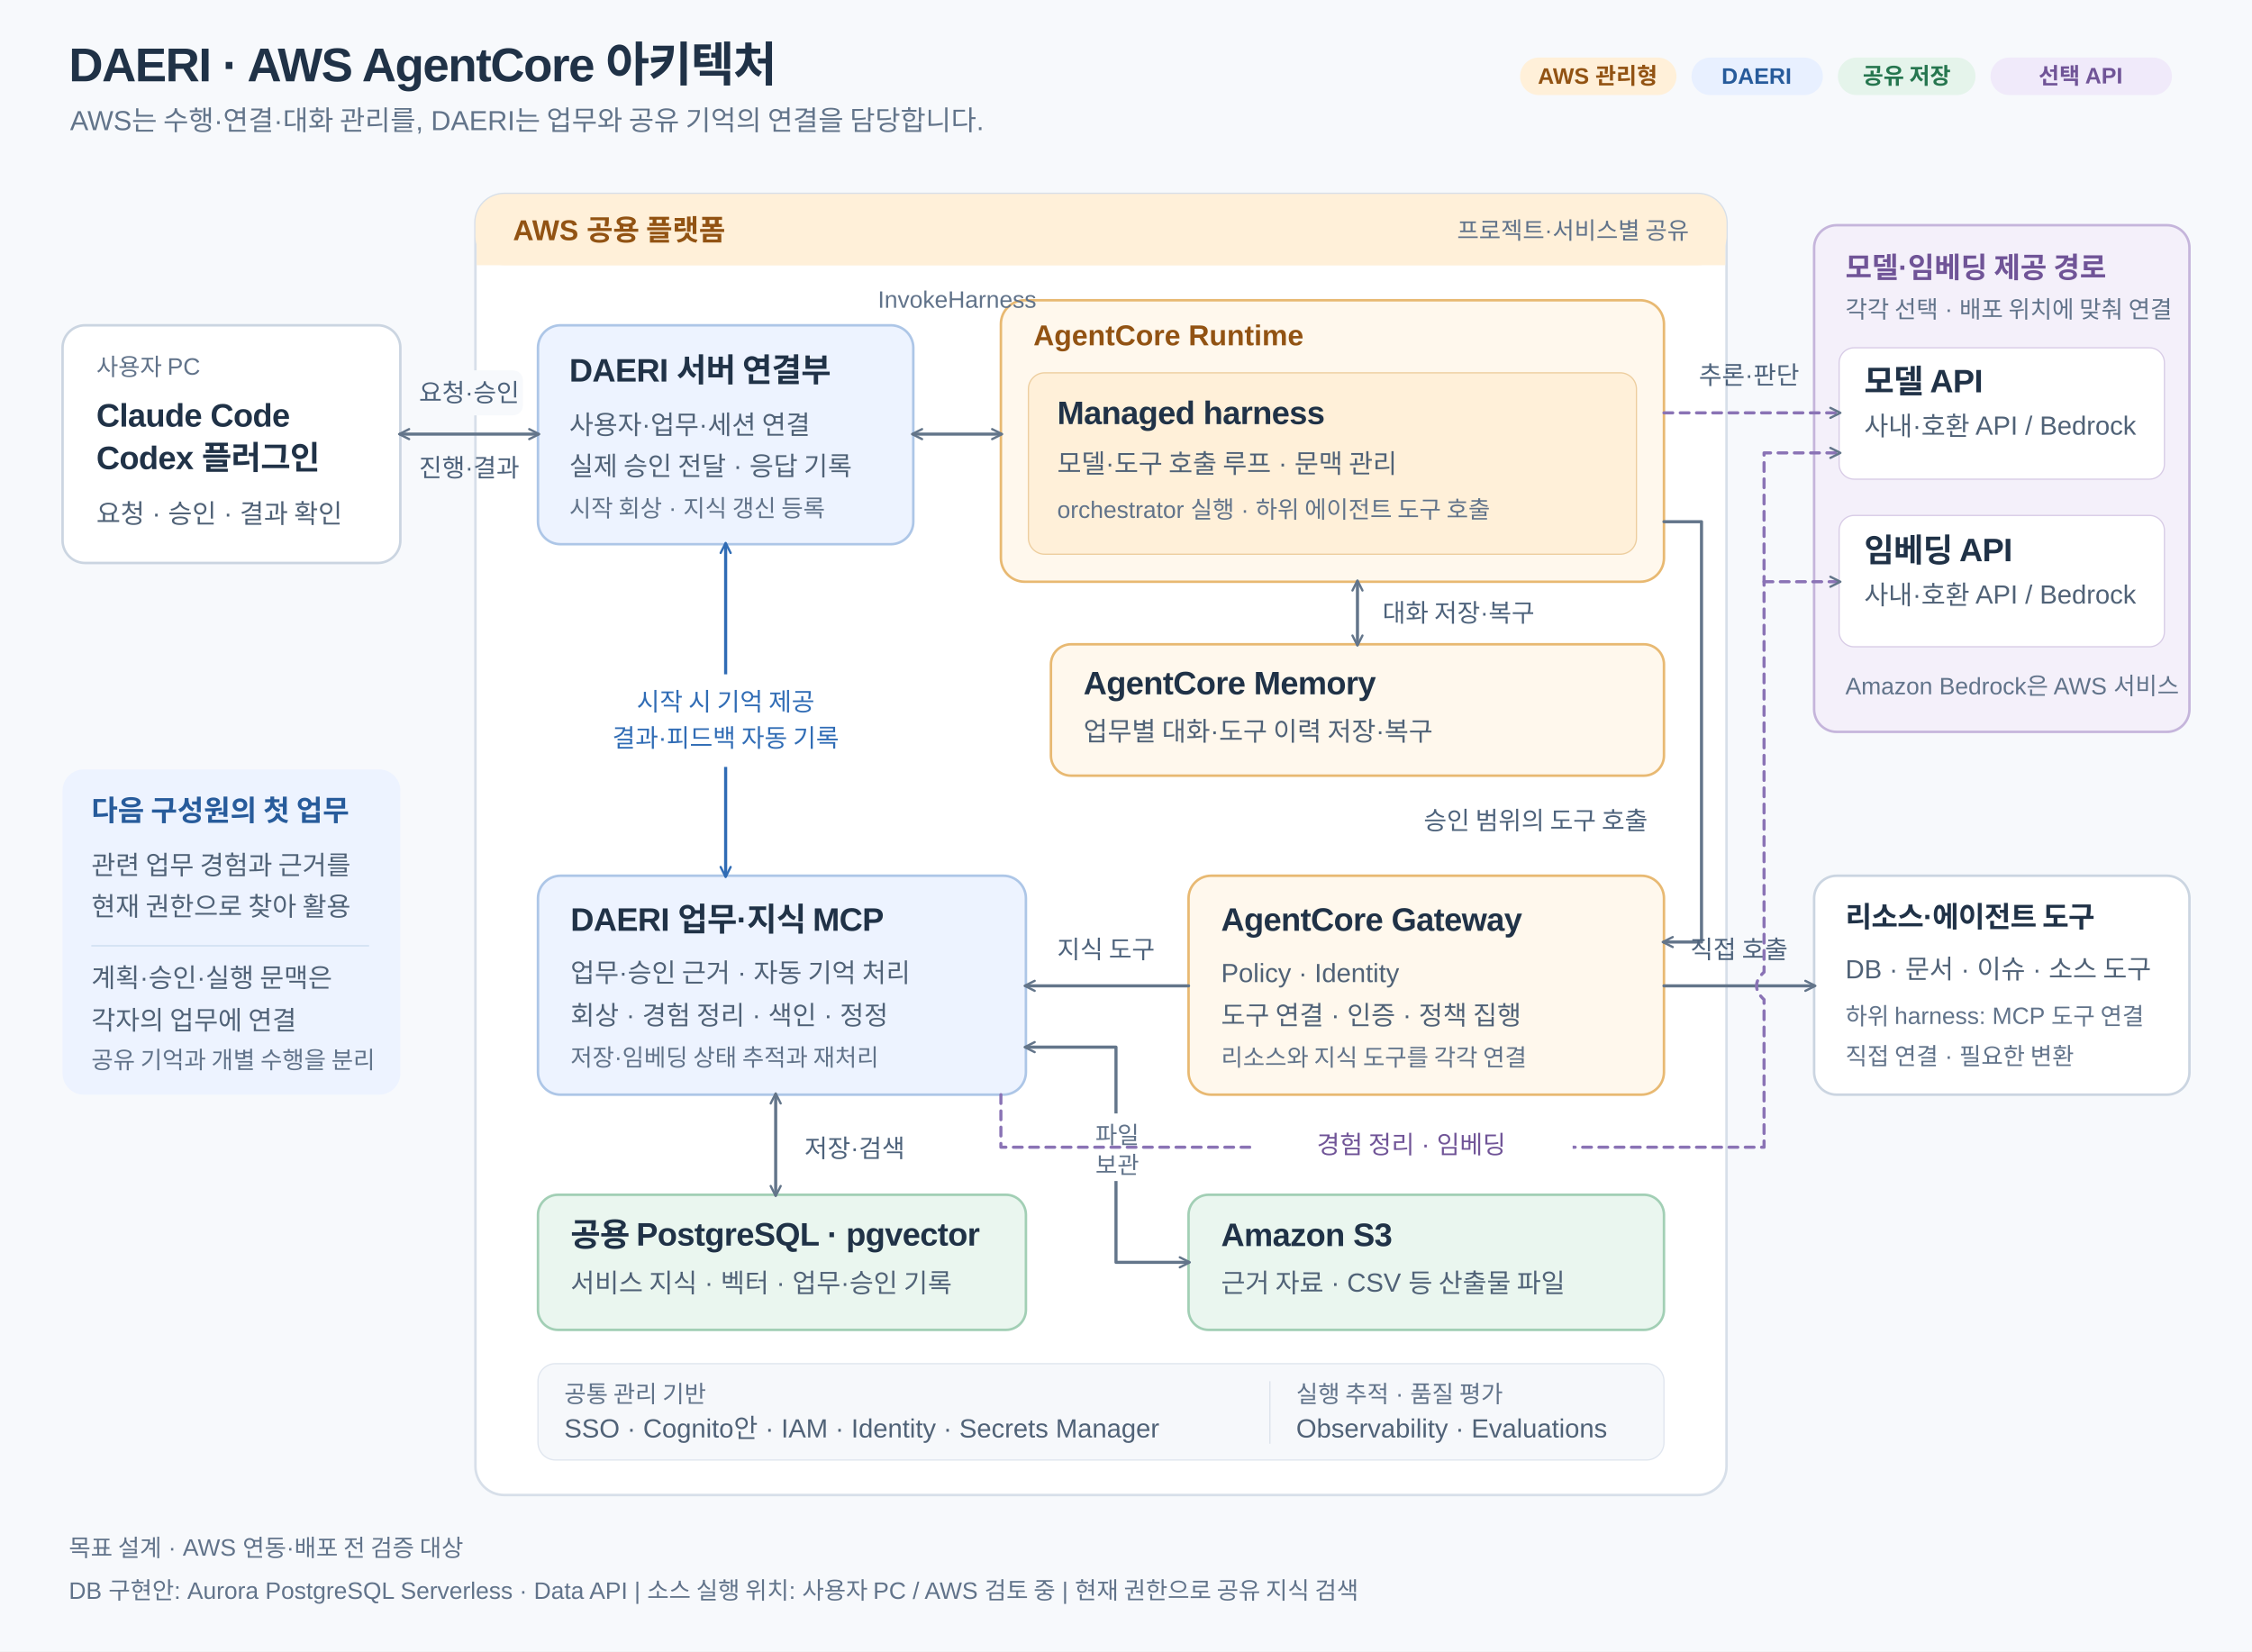
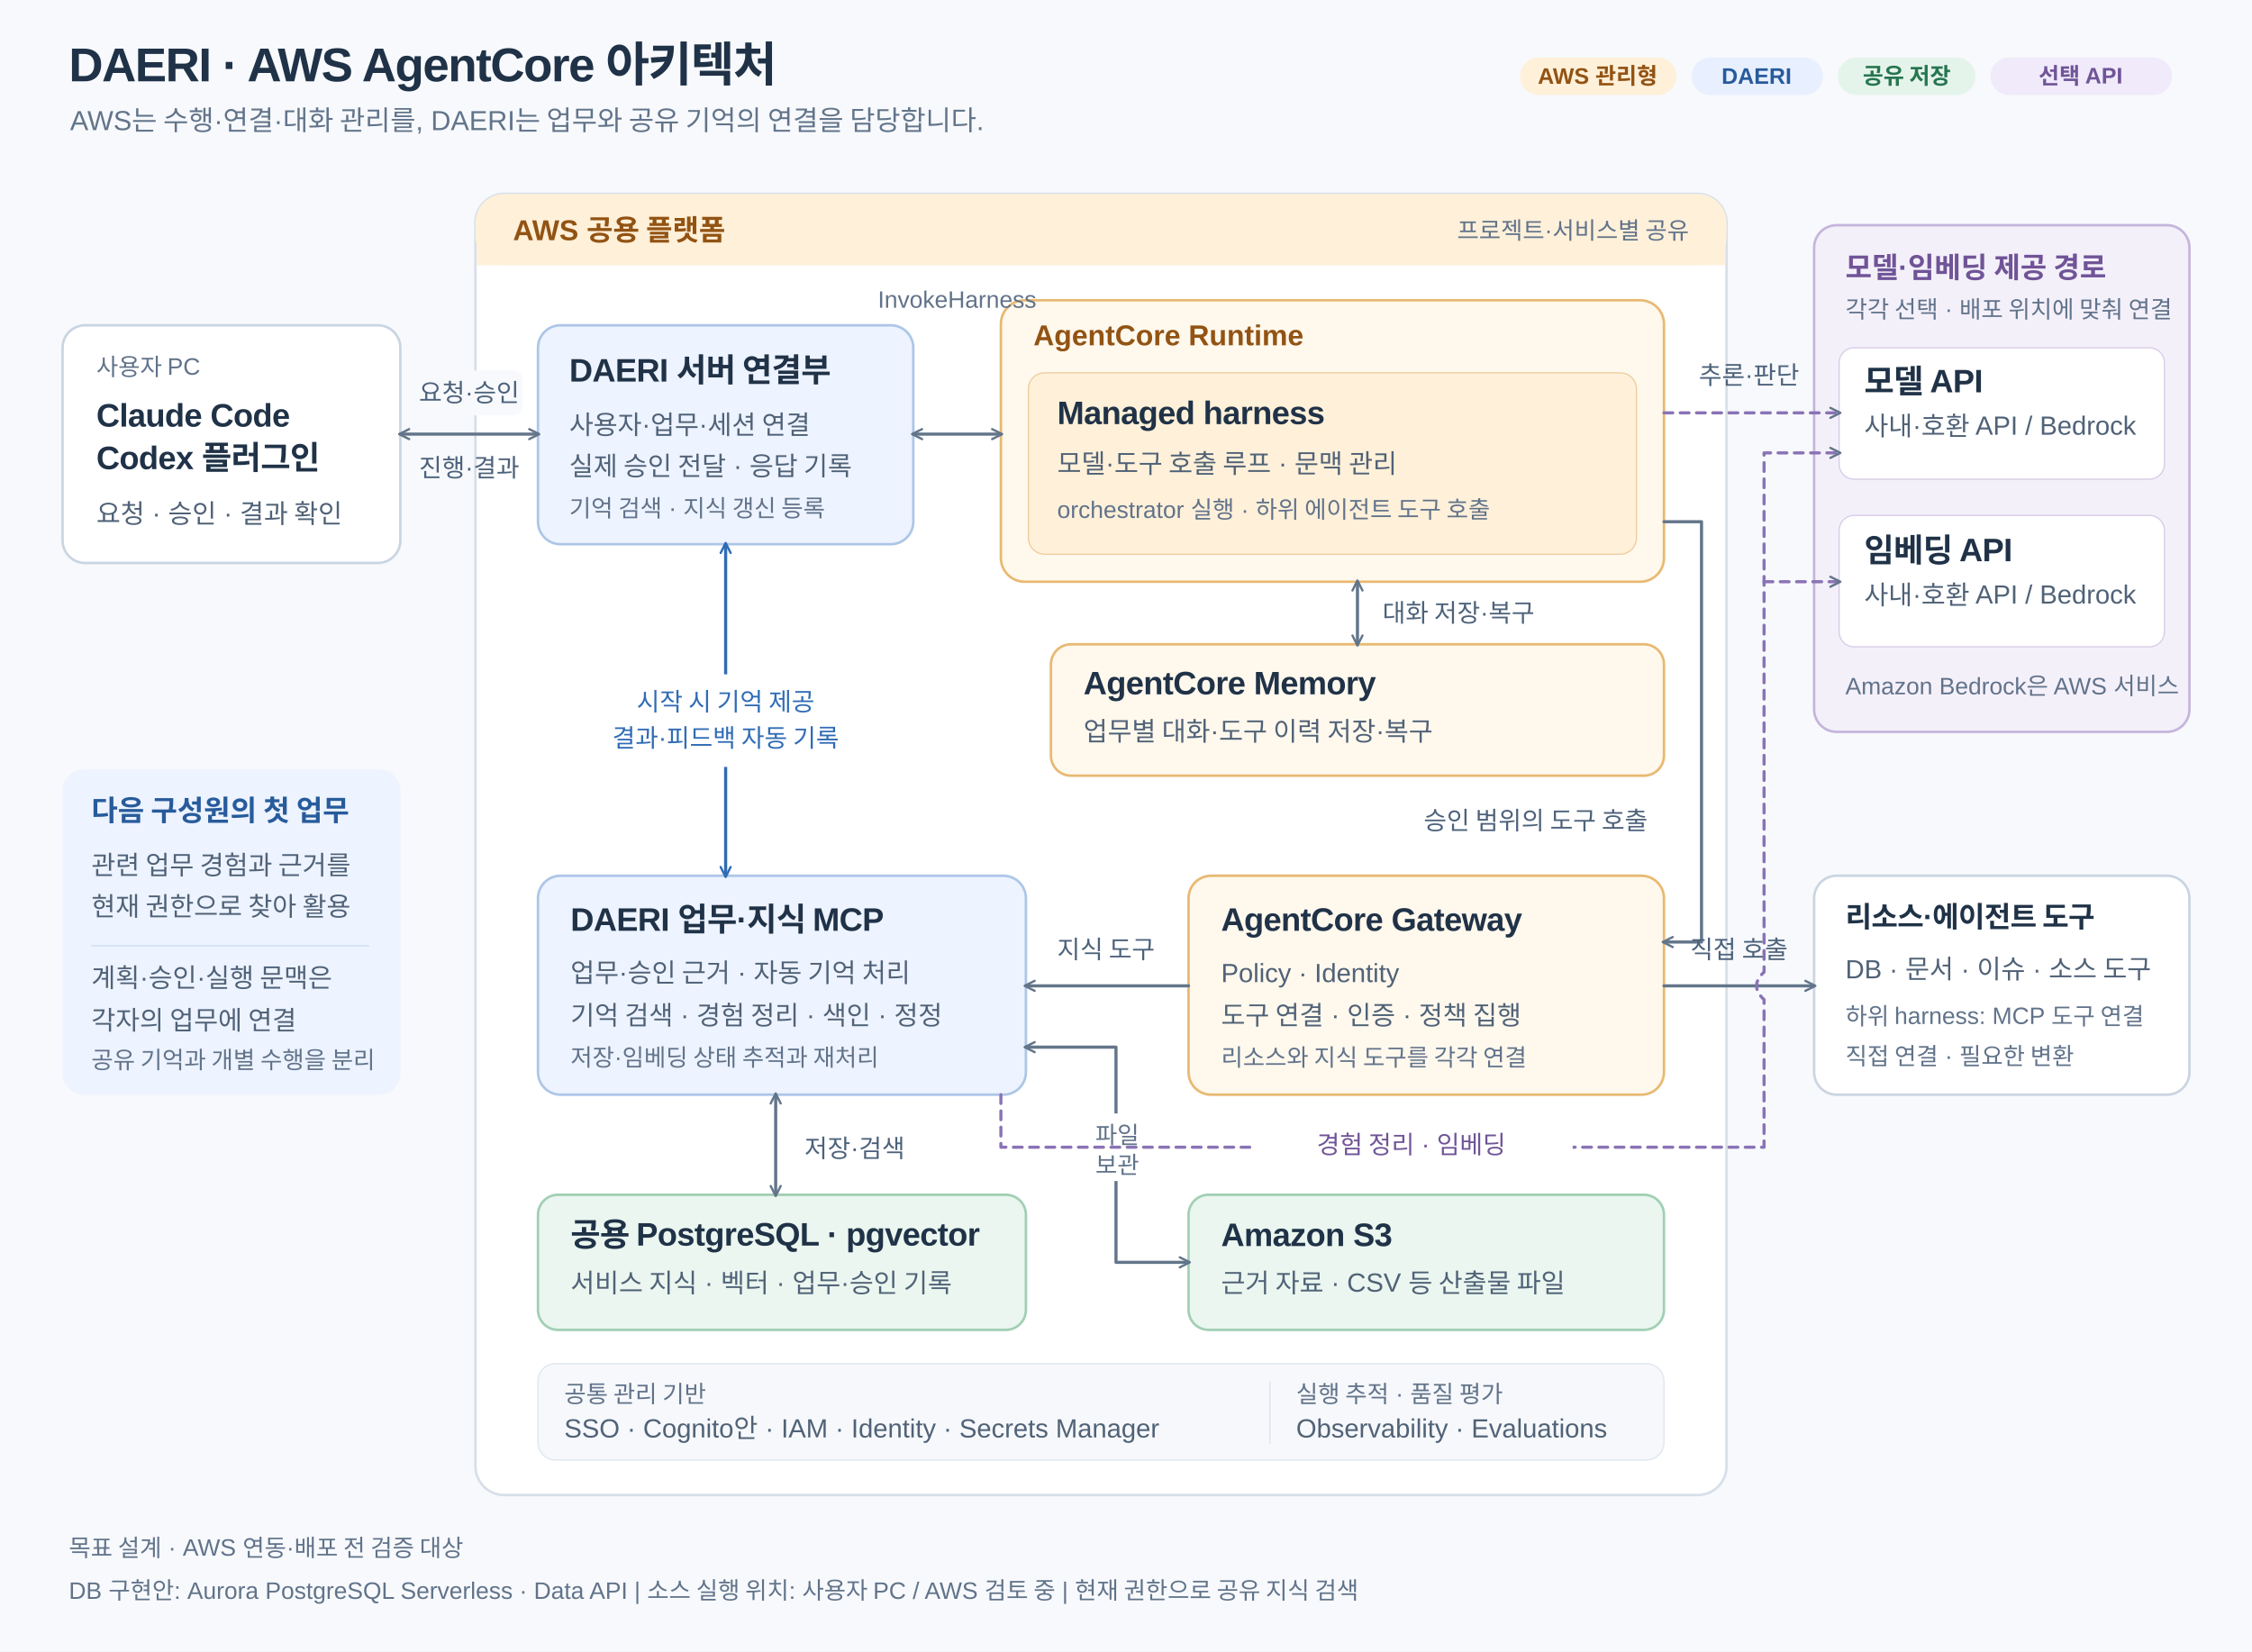
<svg xmlns="http://www.w3.org/2000/svg" width="1800" height="1320" viewBox="0 0 1800 1320" role="img" aria-labelledby="title desc">
  <defs>
    <marker id="arrow" markerWidth="10" markerHeight="10" refX="8" refY="5" orient="auto-start-reverse" markerUnits="userSpaceOnUse">
      <path d="M1 1 9 5 1 9" fill="none" stroke="#63758a" stroke-width="1.8" stroke-linecap="round" stroke-linejoin="round" />
    </marker>
    <marker id="blueArrow" markerWidth="10" markerHeight="10" refX="8" refY="5" orient="auto-start-reverse" markerUnits="userSpaceOnUse">
      <path d="M1 1 9 5 1 9" fill="none" stroke="#306cb5" stroke-width="1.8" stroke-linecap="round" stroke-linejoin="round" />
    </marker>
    <style>
      text{font-family:"Apple SD Gothic Neo","Noto Sans KR",Arial,sans-serif;fill:#203247}
      .title{font-size:38px;font-weight:750;letter-spacing:-1px}.subtitle{font-size:22px;fill:#62748a}
      .group{font-size:23px;font-weight:700}.heading{font-size:26px;font-weight:750;letter-spacing:-.4px}.body{font-size:21px;fill:#506277}.small{font-size:19px;fill:#61738a}.label{font-size:20px;fill:#4d627b}.tag{font-size:18px;font-weight:650}
      .line{fill:none;stroke:#63758a;stroke-width:2.5;stroke-linecap:round;stroke-linejoin:round;marker-end:url(#arrow)}
      .two{marker-start:url(#arrow)}.blue{stroke:#306cb5;marker-end:url(#blueArrow);marker-start:url(#blueArrow)}
      .providerLine{fill:none;stroke:#8a73b5;stroke-width:2.5;stroke-linecap:round;stroke-linejoin:round;stroke-dasharray:7 6;marker-end:url(#arrow)}
    </style>
  </defs>
  <rect width="1800" height="1320" fill="#f7f9fc" />
  <text x="55" y="65" class="title">DAERI · AWS AgentCore 아키텍처</text>
  <text x="56" y="104" class="subtitle">AWS는 수행·연결·대화 관리를, DAERI는 업무와 공유 기억의 연결을 담당합니다.</text>
  <g transform="translate(1215 46)">
    <rect width="125" height="30" rx="15" fill="#fff0d9" />
    <text x="62" y="21" text-anchor="middle" class="tag" style="fill:#925313">AWS 관리형</text>
    <rect x="137" width="105" height="30" rx="15" fill="#e8f0ff" />
    <text x="189" y="21" text-anchor="middle" class="tag" style="fill:#275b9b">DAERI</text>
    <rect x="254" width="110" height="30" rx="15" fill="#e5f4eb" />
    <text x="309" y="21" text-anchor="middle" class="tag" style="fill:#26764f">공유 저장</text>
    <rect x="376" width="145" height="30" rx="15" fill="#f0eafa" />
    <text x="448" y="21" text-anchor="middle" class="tag" style="fill:#705497">선택 API</text>
  </g>
  <rect x="380" y="155" width="1000" height="1040" rx="23" fill="#fff" stroke="#d7dfe9" stroke-width="2" />
  <rect x="380" y="155" width="1000" height="57" rx="23" fill="#fff0d9" />
  <rect x="381" y="184" width="998" height="28" fill="#fff0d9" />
  <text x="410" y="192" class="group" style="fill:#925313">AWS 공용 플랫폼</text>
  <text x="1350" y="191" text-anchor="end" class="small">프로젝트·서비스별 공유</text>
  <rect x="50" y="260" width="270" height="190" rx="18" fill="#fff" stroke="#cbd5e1" stroke-width="2" />
  <text x="77" y="300" class="small">사용자 PC</text>
  <text x="77" y="341" class="heading">Claude Code</text>
  <text x="77" y="375" class="heading">Codex 플러그인</text>
  <text x="77" y="418" class="body">요청 · 승인 · 결과 확인</text>
  <rect x="430" y="260" width="300" height="175" rx="18" fill="#edf3ff" stroke="#adc6e7" stroke-width="2" />
  <text x="455" y="305" class="heading">DAERI 서버 연결부</text>
  <text x="455" y="347" class="body">사용자·업무·세션 연결</text>
  <text x="455" y="380" class="body">실제 승인 전달 · 응답 기록</text>
-   <text x="455" y="413" class="small">시작 회상 · 지식 갱신 등록</text>
+   <text x="455" y="413" class="small">기억 검색 · 지식 갱신 등록</text>
  <rect x="800" y="240" width="530" height="225" rx="19" fill="#fff8ed" stroke="#e8b972" stroke-width="2" />
  <text x="826" y="276" class="group" style="fill:#925313">AgentCore Runtime</text>
  <rect x="822" y="298" width="486" height="145" rx="13" fill="#fff0d9" stroke="#edce9f" />
  <text x="845" y="339" class="heading">Managed harness</text>
  <text x="845" y="378" class="body">모델·도구 호출 루프 · 문맥 관리</text>
  <text x="845" y="414" class="small">orchestrator 실행 · 하위 에이전트 도구 호출</text>
  <rect x="840" y="515" width="490" height="105" rx="16" fill="#fff8ed" stroke="#e8b972" stroke-width="2" />
  <text x="866" y="555" class="heading">AgentCore Memory</text>
  <text x="866" y="592" class="body">업무별 대화·도구 이력 저장·복구</text>
  <rect x="430" y="700" width="390" height="175" rx="18" fill="#edf3ff" stroke="#adc6e7" stroke-width="2" />
  <text x="456" y="744" class="heading">DAERI 업무·지식 MCP</text>
  <text x="456" y="785" class="body">업무·승인 근거 · 자동 기억 처리</text>
-   <text x="456" y="819" class="body">회상 · 경험 정리 · 색인 · 정정</text>
+   <text x="456" y="819" class="body">기억 검색 · 경험 정리 · 색인 · 정정</text>
  <text x="456" y="852" class="small">저장·임베딩 상태 추적과 재처리</text>
  <rect x="950" y="700" width="380" height="175" rx="18" fill="#fff8ed" stroke="#e8b972" stroke-width="2" />
  <text x="976" y="744" class="heading">AgentCore Gateway</text>
  <text x="976" y="785" class="body">Policy · Identity</text>
  <text x="976" y="819" class="body">도구 연결 · 인증 · 정책 집행</text>
  <text x="976" y="852" class="small">리소스와 지식 도구를 각각 연결</text>
  <rect x="430" y="955" width="390" height="108" rx="16" fill="#eaf6ef" stroke="#a2cfb5" stroke-width="2" />
  <text x="456" y="996" class="heading">공용 PostgreSQL · pgvector</text>
  <text x="456" y="1033" class="body">서비스 지식 · 벡터 · 업무·승인 기록</text>
  <rect x="950" y="955" width="380" height="108" rx="16" fill="#eaf6ef" stroke="#a2cfb5" stroke-width="2" />
  <text x="976" y="996" class="heading">Amazon S3</text>
  <text x="976" y="1033" class="body">근거 자료 · CSV 등 산출물 파일</text>
  <rect x="1450" y="180" width="300" height="405" rx="18" fill="#f4f0fa" stroke="#c5b5db" stroke-width="2" />
  <text x="1475" y="222" class="group" style="fill:#705497">모델·임베딩 제공 경로</text>
  <text x="1475" y="254" class="small">각각 선택 · 배포 위치에 맞춰 연결</text>
  <rect x="1470" y="278" width="260" height="105" rx="12" fill="#fff" stroke="#d8cce6" />
  <text x="1490" y="314" class="heading">모델 API</text>
  <text x="1490" y="348" class="body">사내·호환 API / Bedrock</text>
  <rect x="1470" y="412" width="260" height="105" rx="12" fill="#fff" stroke="#d8cce6" />
  <text x="1490" y="449" class="heading">임베딩 API</text>
  <text x="1490" y="483" class="body">사내·호환 API / Bedrock</text>
  <text x="1475" y="555" class="small">Amazon Bedrock은 AWS 서비스</text>
  <rect x="1450" y="700" width="300" height="175" rx="18" fill="#fff" stroke="#cbd5e1" stroke-width="2" />
  <text x="1475" y="741" class="heading" style="font-size:23px">리소스·에이전트 도구</text>
  <text x="1475" y="782" class="body">DB · 문서 · 이슈 · 소스 도구</text>
  <text x="1475" y="819" class="small">하위 harness: MCP 도구 연결</text>
  <text x="1475" y="851" class="small">직접 연결 · 필요한 변환</text>
  <path d="M320 347H430" class="line two" />
  <rect x="332" y="296" width="86" height="36" rx="8" fill="#f7f9fc" />
  <text x="375" y="321" text-anchor="middle" class="label">요청·승인</text>
  <text x="375" y="381" text-anchor="middle" class="label">진행·결과</text>
  <path d="M730 347H800" class="line two" />
  <text x="765" y="246" text-anchor="middle" class="small">InvokeHarness</text>
  <path d="M1085 465V515" class="line two" />
  <text x="1105" y="497" class="label">대화 저장·복구</text>
  <path d="M580 435V700" class="line blue" />
  <rect x="455" y="539" width="250" height="74" rx="11" fill="#fff" />
  <text x="580" y="568" text-anchor="middle" class="label" style="fill:#306cb5">시작 시 기억 제공</text>
  <text x="580" y="597" text-anchor="middle" class="label" style="fill:#306cb5">결과·피드백 자동 기록</text>
  <path d="M1330 417H1360V753H1330" class="line" />
  <text x="1317" y="663" text-anchor="end" class="label">승인 범위의 도구 호출</text>
  <path d="M950 788H820" class="line" />
  <text x="884" y="766" text-anchor="middle" class="label">지식 도구</text>
  <path d="M1330 788H1450" class="line" />
  <text x="1390" y="766" text-anchor="middle" class="label">직접 호출</text>
  <path d="M620 875V955" class="line two" />
  <text x="643" y="925" class="label">저장·검색</text>
  <path d="M820 837H892V1009H950" class="line two" />
  <rect x="859" y="890" width="67" height="54" rx="8" fill="#fff" />
  <text x="893" y="914" text-anchor="middle" class="small">파일</text>
  <text x="893" y="938" text-anchor="middle" class="small">보관</text>
  <path d="M1330 330H1470" class="providerLine" />
  <text x="1398" y="307" text-anchor="middle" class="label">추론·판단</text>
  <path d="M800 875V917H1410V799Q1398 788 1410 777V362H1470" class="providerLine" />
  <path d="M1410 465H1470" class="providerLine" />
  <rect x="1000" y="894" width="257" height="40" rx="10" fill="#fff" />
  <text x="1128" y="922" text-anchor="middle" class="label" style="fill:#705497">경험 정리 · 임베딩</text>
  <rect x="430" y="1090" width="900" height="77" rx="14" fill="#f6f8fb" stroke="#e0e6ef" />
  <text x="451" y="1121" class="small">공통 관리 기반</text>
  <text x="451" y="1149" class="body">SSO · Cognito안 · IAM · Identity · Secrets Manager</text>
  <line x1="1015" y1="1104" x2="1015" y2="1154" stroke="#dce3ec" />
  <text x="1036" y="1121" class="small">실행 추적 · 품질 평가</text>
  <text x="1036" y="1149" class="body">Observability · Evaluations</text>
  <rect x="50" y="615" width="270" height="260" rx="17" fill="#edf3ff" />
  <text x="73" y="656" class="group" style="fill:#275b9b">다음 구성원의 첫 업무</text>
  <text x="73" y="699" class="body">관련 업무 경험과 근거를</text>
  <text x="73" y="732" class="body">현재 권한으로 찾아 활용</text>
  <line x1="73" y1="756" x2="295" y2="756" stroke="#ccdcef" />
  <text x="73" y="789" class="body">계획·승인·실행 문맥은</text>
  <text x="73" y="823" class="body">각자의 업무에 연결</text>
  <text x="73" y="854" class="small">공유 기억과 개별 수행을 분리</text>
  <text x="55" y="1244" class="small">목표 설계 · AWS 연동·배포 전 검증 대상</text>
  <text x="55" y="1278" class="small">DB 구현안: Aurora PostgreSQL Serverless · Data API  |  소스 실행 위치: 사용자 PC / AWS 검토 중  |  현재 권한으로 공유 지식 검색</text>
</svg>
